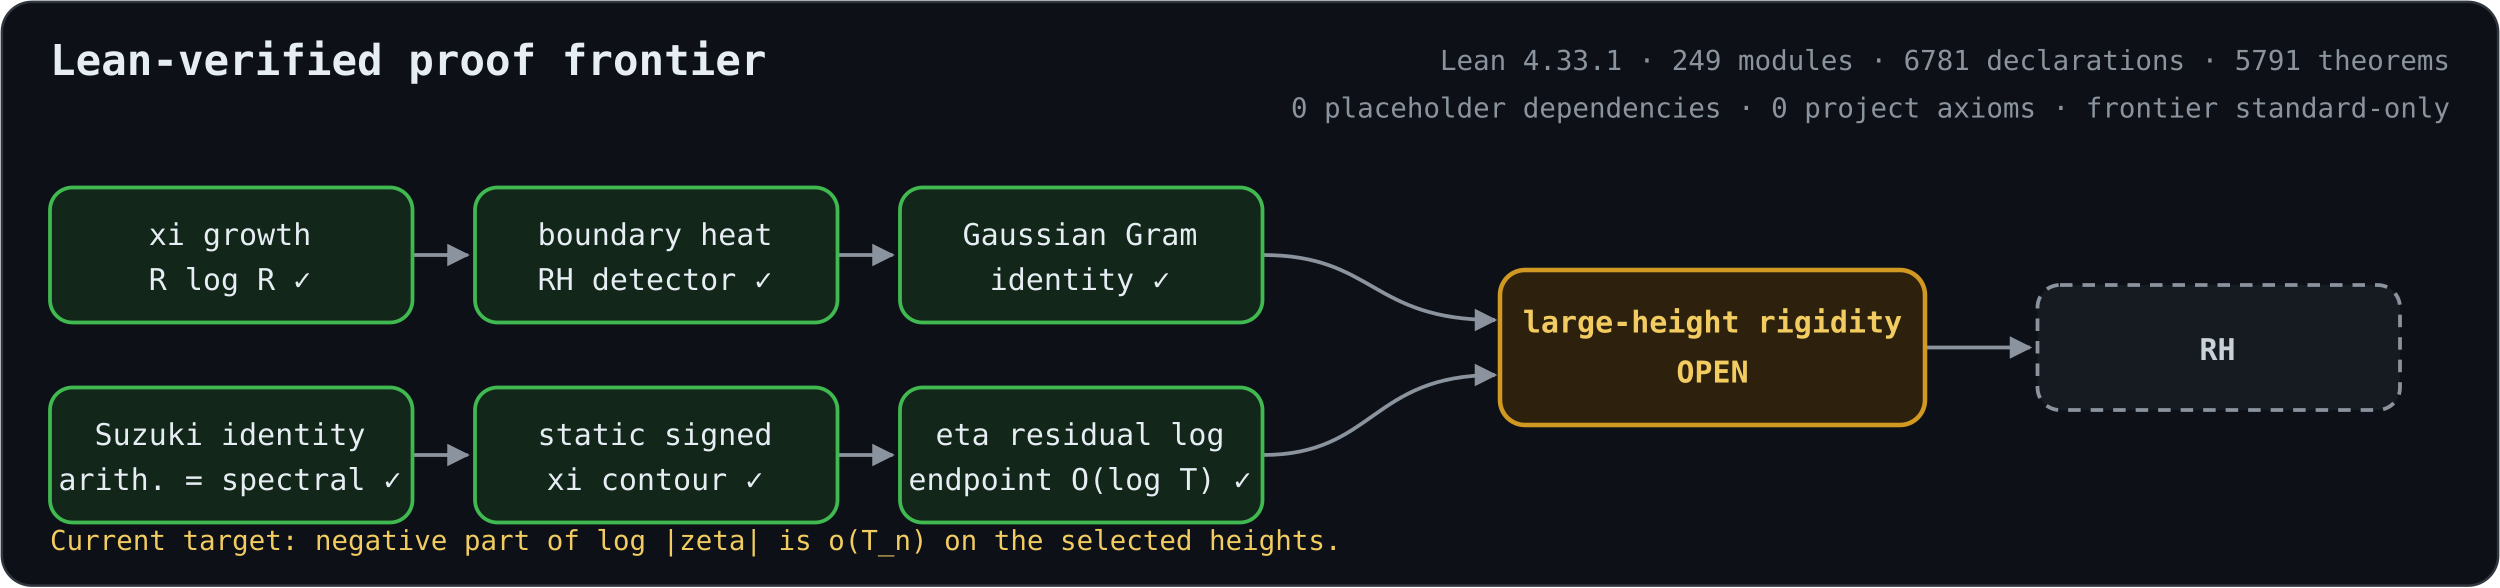
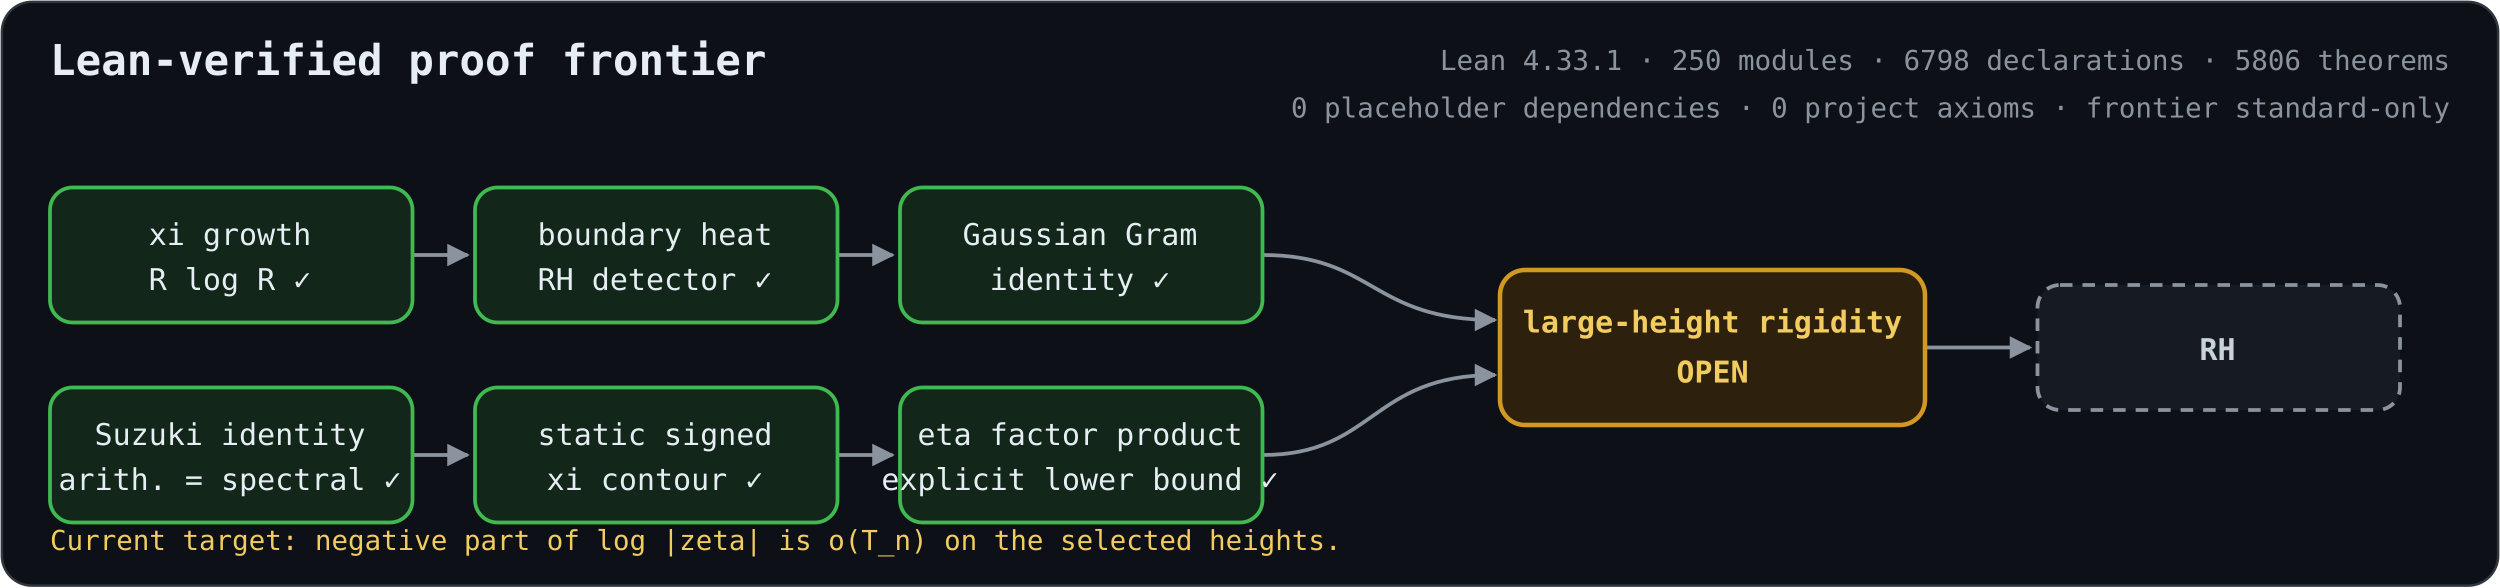
<svg xmlns="http://www.w3.org/2000/svg" role="img" aria-labelledby="title description" viewBox="0 0 1000 235">
  <defs>
    <marker id="arrow" viewBox="0 0 10 10" refX="9" refY="5" markerWidth="6" markerHeight="6" orient="auto-start-reverse">
      <path d="M 0 0 L 10 5 L 0 10 z" fill="#8b949e" />
    </marker>
    <style>
      .bg { fill: #0d1117; stroke: #30363d; }
      text { fill: #e6edf3; font-family: ui-monospace, SFMono-Regular, Menlo, Consolas, monospace; font-size: 12px; text-anchor: middle; }
      .heading { font-size: 17px; font-weight: 700; text-anchor: start; }
      .metrics { fill: #8b949e; font-size: 11px; text-anchor: end; }
      .proved rect { fill: #12261a; stroke: #3fb950; stroke-width: 1.5; }
      .open rect { fill: #2d210d; stroke: #d29922; stroke-width: 1.8; }
      .goal rect { fill: #161b22; stroke: #8b949e; stroke-width: 1.5; stroke-dasharray: 5 4; }
      .open text { fill: #f2cc60; font-weight: 700; }
      .goal text { fill: #c9d1d9; font-weight: 700; }
      .edge { fill: none; stroke: #8b949e; stroke-width: 1.5; marker-end: url(#arrow); }
      .frontier { fill: #f2cc60; font-size: 11px; text-anchor: start; }
    </style>
  </defs>
  <rect class="bg" x="0.75" y="0.75" width="998.5" height="233.5" rx="12" />
  <text class="heading" x="20" y="30">Lean-verified proof frontier</text>
-   <text class="metrics" x="980" y="28">Lean 4.33.1 · 249 modules · 6781 declarations · 5791 theorems</text>
+   <text class="metrics" x="980" y="28">Lean 4.33.1 · 250 modules · 6798 declarations · 5806 theorems</text>
  <text class="metrics" x="980" y="47">0 placeholder dependencies · 0 project axioms · frontier standard-only</text>
  <path class="edge" d="M165 102 H187" />
  <path class="edge" d="M335 102 H357" />
  <path class="edge" d="M165 182 H187" />
  <path class="edge" d="M335 182 H357" />
  <path class="edge" d="M505 102 C550 102 548 128 598 128" />
  <path class="edge" d="M505 182 C550 182 548 150 598 150" />
  <path class="edge" d="M770 139 H812" />
  <g class="proved">
    <rect x="20" y="75" width="145" height="54" rx="9" />
    <text x="92" y="98">xi growth</text>
    <text x="92" y="116">R log R  ✓</text>
  </g>
  <g class="proved">
    <rect x="190" y="75" width="145" height="54" rx="9" />
    <text x="262" y="98">boundary heat</text>
    <text x="262" y="116">RH detector  ✓</text>
  </g>
  <g class="proved">
    <rect x="360" y="75" width="145" height="54" rx="9" />
    <text x="432" y="98">Gaussian Gram</text>
    <text x="432" y="116">identity  ✓</text>
  </g>
  <g class="proved">
    <rect x="20" y="155" width="145" height="54" rx="9" />
    <text x="92" y="178">Suzuki identity</text>
    <text x="92" y="196">arith. = spectral  ✓</text>
  </g>
  <g class="proved">
    <rect x="190" y="155" width="145" height="54" rx="9" />
    <text x="262" y="178">static signed</text>
    <text x="262" y="196">xi contour  ✓</text>
  </g>
  <g class="proved">
    <rect x="360" y="155" width="145" height="54" rx="9" />
-     <text x="432" y="178">eta residual log</text>
-     <text x="432" y="196">endpoint O(log T)  ✓</text>
+     <text x="432" y="178">eta factor product</text>
+     <text x="432" y="196">explicit lower bound  ✓</text>
  </g>
  <g class="open">
    <rect x="600" y="108" width="170" height="62" rx="10" />
    <text x="685" y="133">large-height rigidity</text>
    <text x="685" y="153">OPEN</text>
  </g>
  <g class="goal">
    <rect x="815" y="114" width="145" height="50" rx="9" />
    <text x="887" y="144">RH</text>
  </g>
  <text class="frontier" x="20" y="220">Current target: negative part of log |zeta| is o(T_n) on the selected heights.</text>
</svg>
